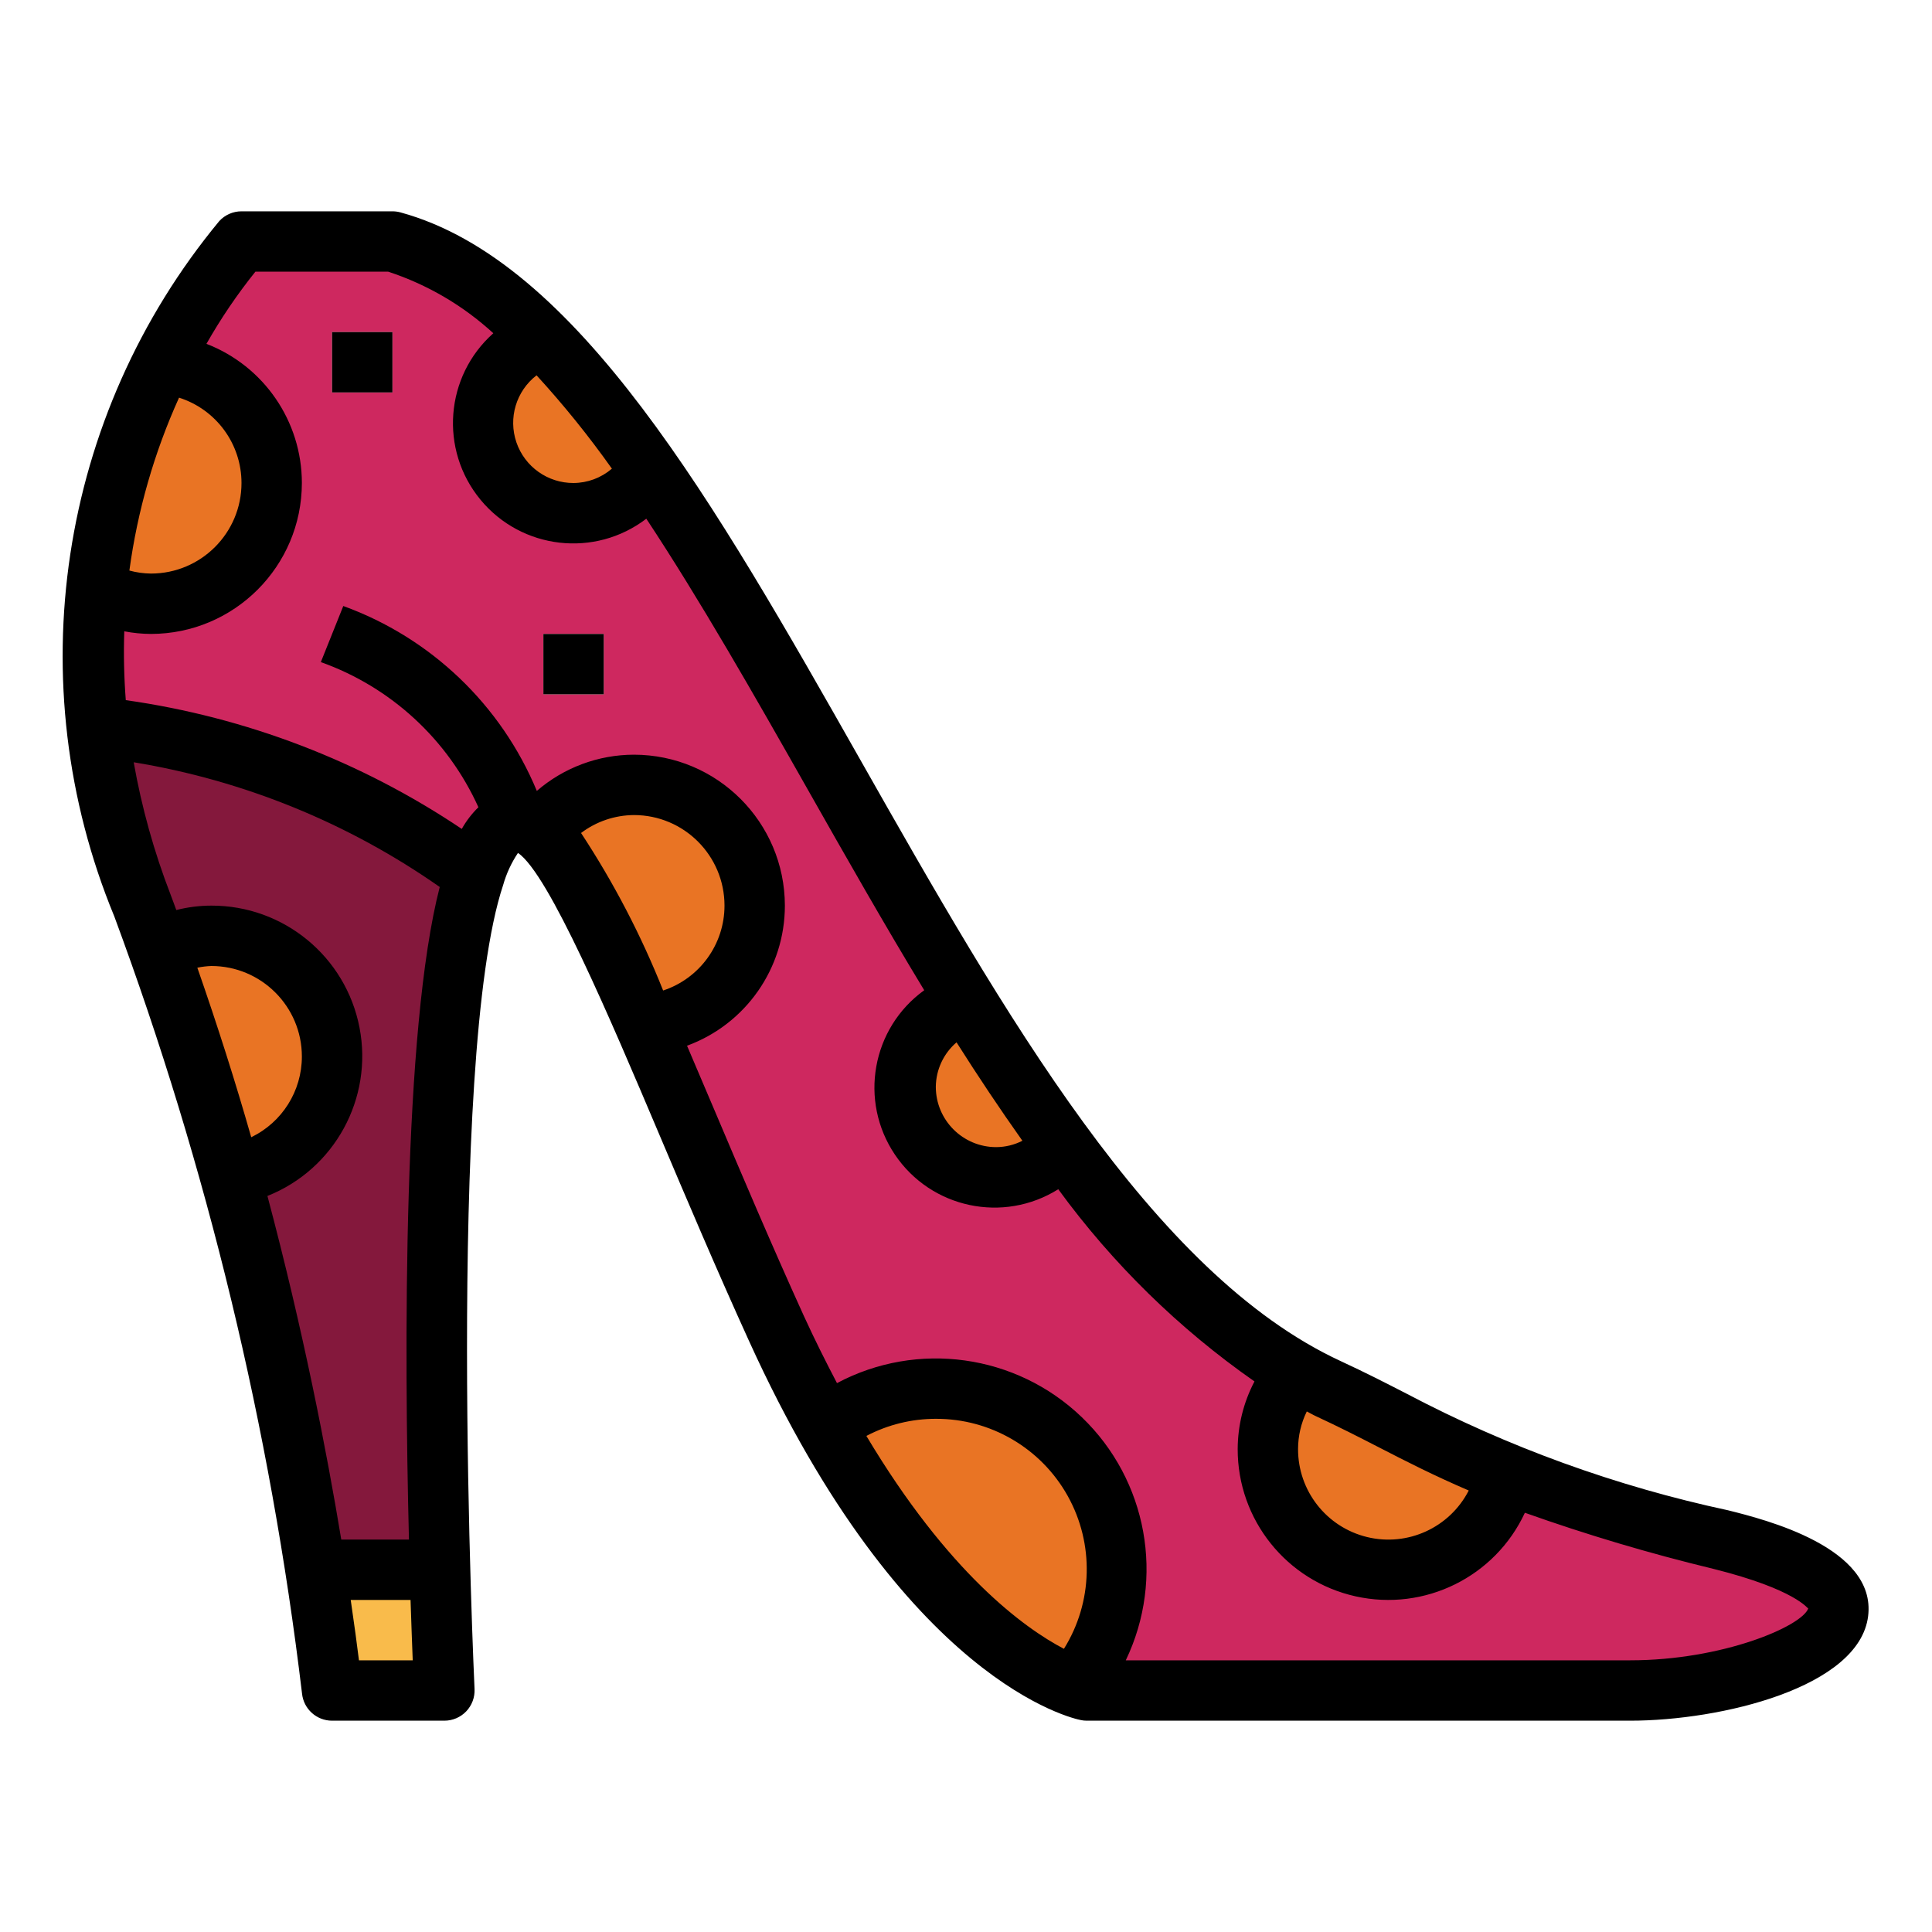
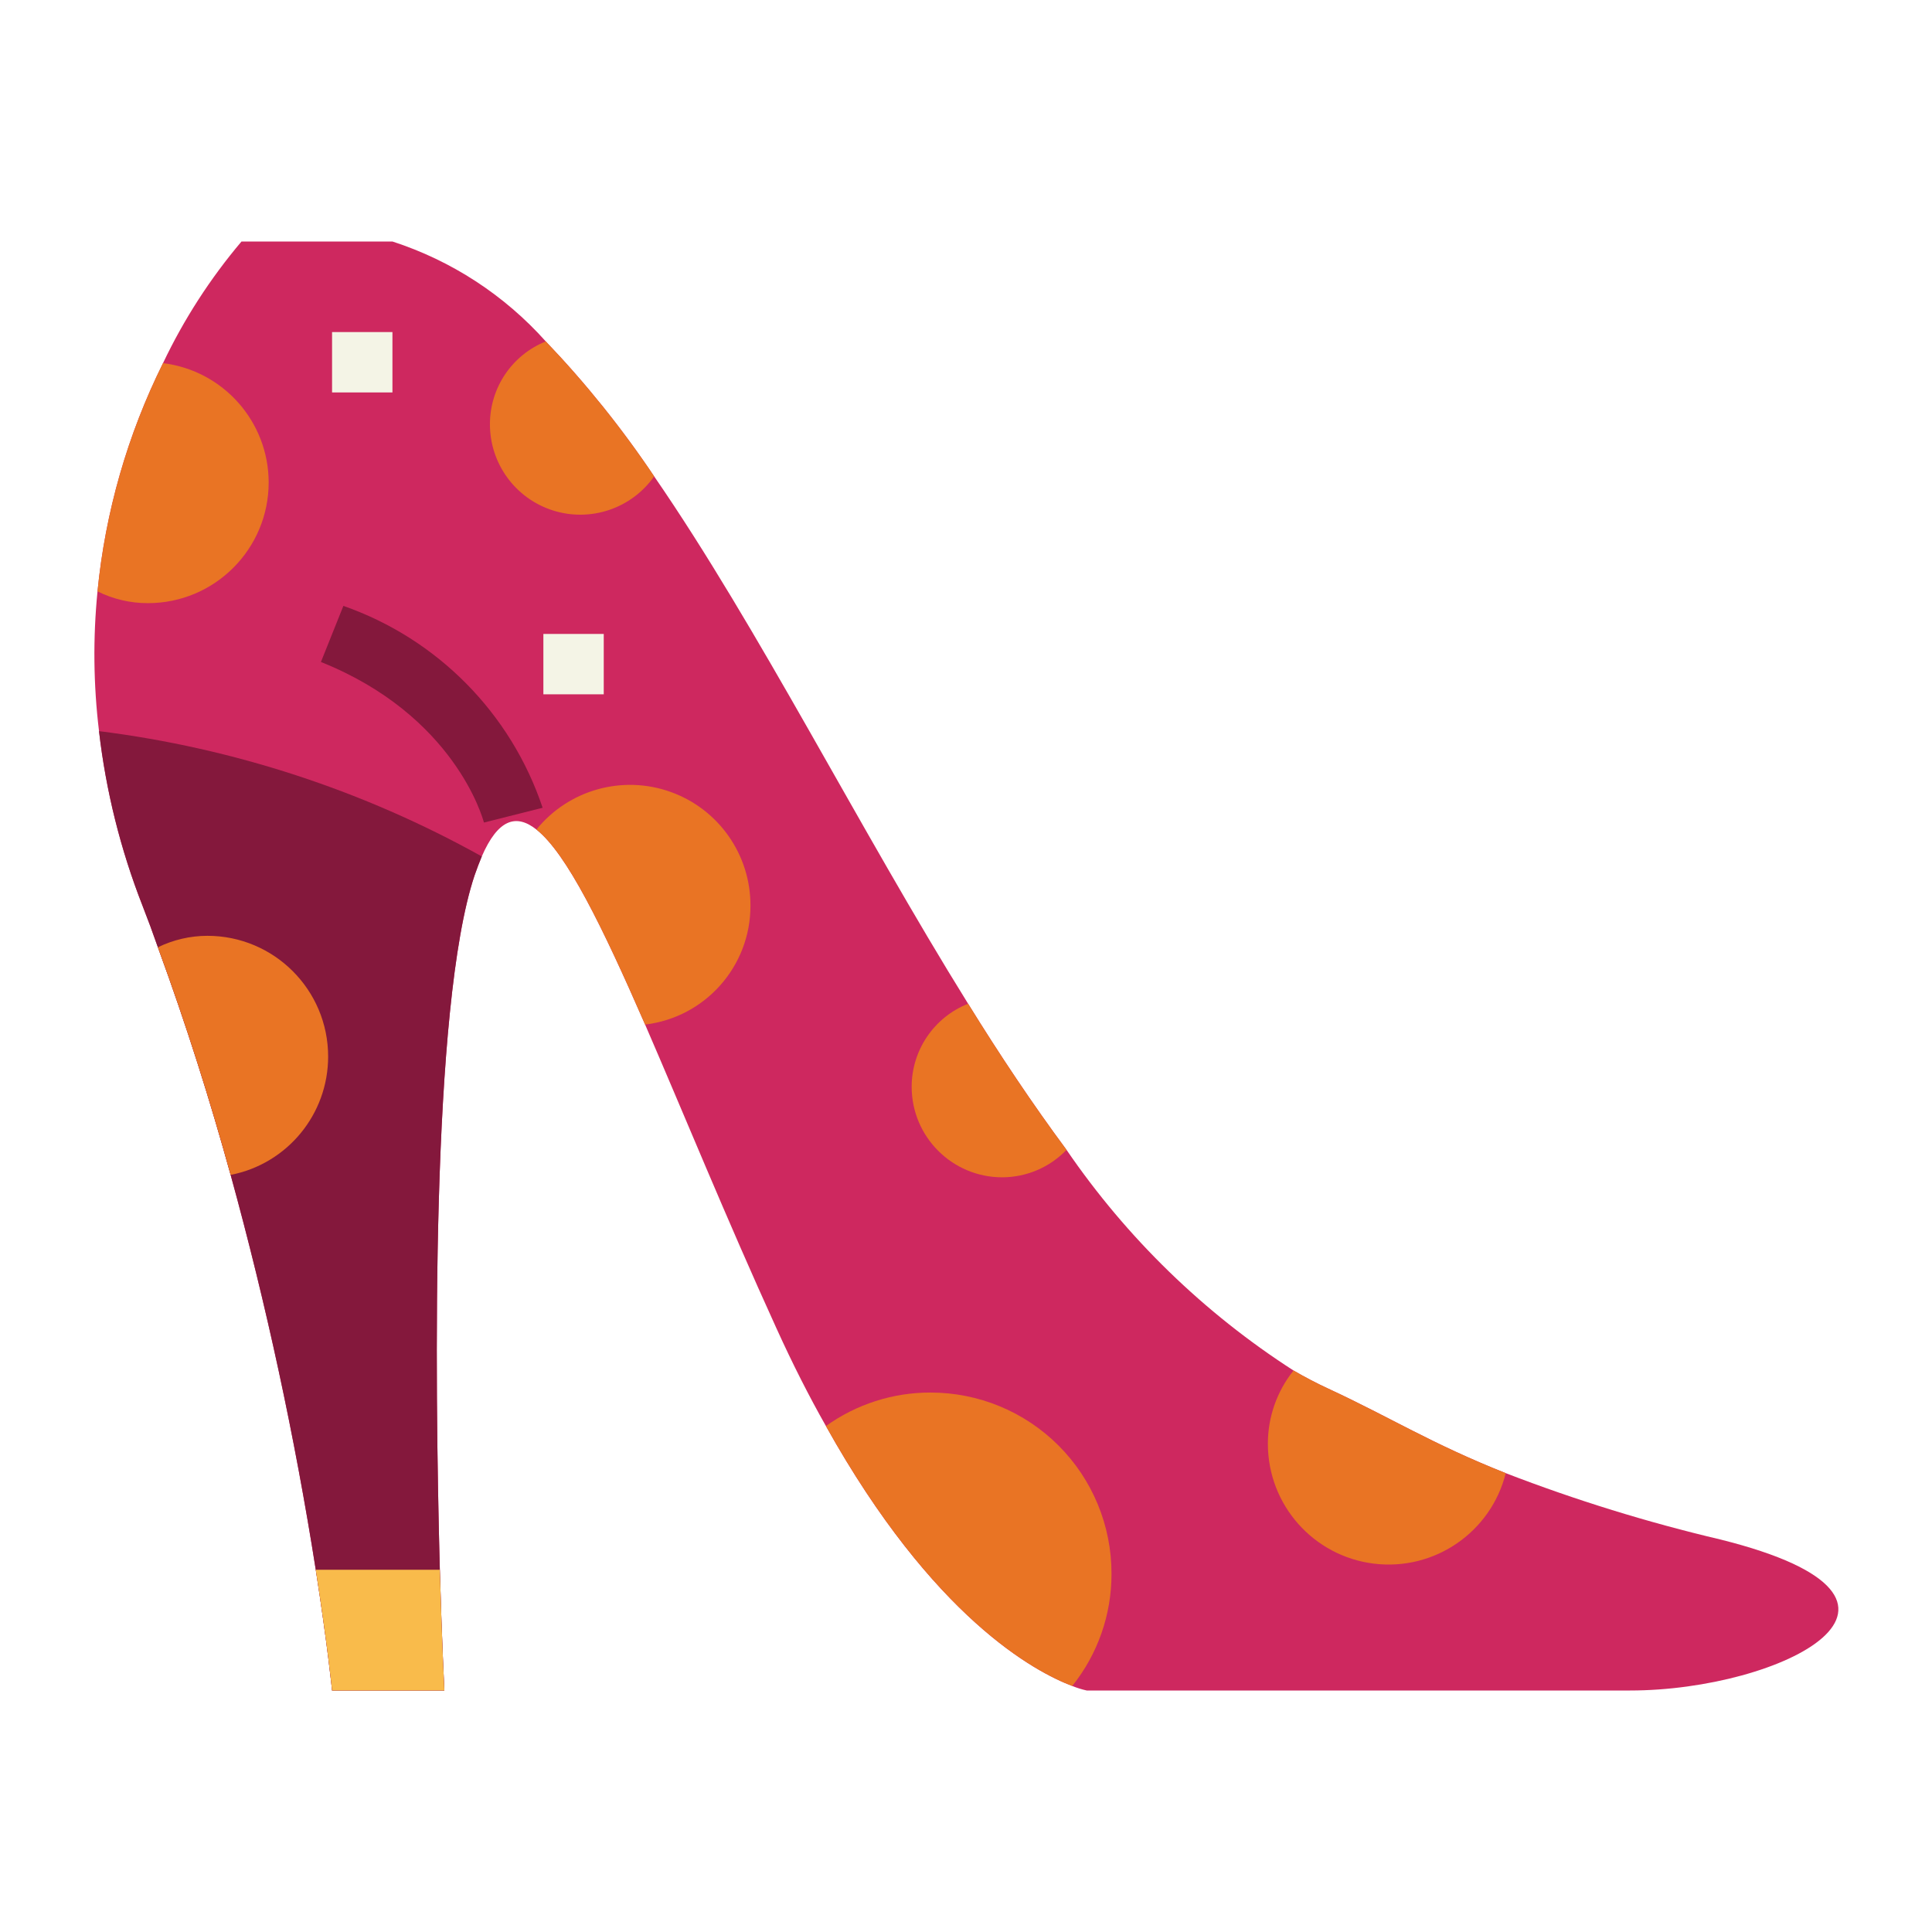
<svg xmlns="http://www.w3.org/2000/svg" height="512" viewBox="0 0 64 64" width="512">
-   <g id="Filled_outline" data-name="Filled outline">
-     <path d="m54 56h-18s-5.282-1-10.282-12-8-21-10-15-1 27-1 27h-3.718a112.58 112.58 0 0 0 -6.28-26 21.785 21.785 0 0 1 3.28-22h5c11 3 18 32 31 38 3.457 1.6 5 3 13 5s2 5-3 5z" fill="#ce285f" />
-     <path d="m15.725 28.981a25.714 25.714 0 0 0 -12.471-4.9 23.808 23.808 0 0 0 1.466 5.919 112.58 112.58 0 0 1 6.28 26h3.72s-1-21 1-27z" fill="#84183c" />
-     <g fill="#e97424">
-       <path d="m17.968 11.194a2.994 2.994 0 1 0 3.569 4.393 32.556 32.556 0 0 0 -3.569-4.393z" />
-       <path d="m5.387 12.039a21.926 21.926 0 0 0 -2.163 7.528 3.985 3.985 0 1 0 2.163-7.528z" />
-       <path d="m21 26a3.978 3.978 0 0 0 -3.145 1.555c.985.861 2.144 3.237 3.524 6.407a3.99 3.99 0 0 0 -.379-7.962z" />
-       <path d="m7 31a3.96 3.96 0 0 0 -1.75.419c.932 2.558 1.723 5.1 2.392 7.516a3.993 3.993 0 0 0 -.642-7.935z" />
-       <path d="m35.579 55.872a5.994 5.994 0 0 0 -8.225-8.629c3.615 6.462 7.059 8.205 8.225 8.629z" />
-       <path d="m32.023 33.177a2.991 2.991 0 1 0 3.216 4.8c-1.107-1.499-2.174-3.121-3.216-4.8z" />
-       <path d="m44 46c-.357-.165-.708-.354-1.056-.552a3.959 3.959 0 0 0 -.944 2.552 4 4 0 0 0 7.916.814c-2.468-.981-3.857-1.864-5.916-2.814z" />
-     </g>
-     <path d="m11 56h3.72s-.075-1.585-.143-4h-4.117c.391 2.5.54 4 .54 4z" fill="#f9bb4b" />
-     <path d="m11 11h2v2h-2z" fill="#f4f4e6" />
-     <path d="m18 21h2v2h-2z" fill="#f4f4e6" />
-     <path d="m57.243 50.03a41.5 41.5 0 0 1 -10.643-3.86c-.692-.356-1.387-.712-2.18-1.078-6.26-2.892-11.167-11.541-15.913-19.908-4.827-8.512-9.386-16.551-15.244-18.149a1.016 1.016 0 0 0 -.263-.035h-5a1 1 0 0 0 -.736.323 22.6 22.6 0 0 0 -3.477 23.036 112.582 112.582 0 0 1 6.218 25.741 1 1 0 0 0 .995.9h3.72a1 1 0 0 0 1-1.048c-.01-.208-.971-20.881.948-26.636a3.729 3.729 0 0 1 .491-1.062c1.021.693 3.049 5.477 4.691 9.352.882 2.082 1.882 4.44 2.959 6.808 5.155 11.342 10.77 12.524 11.006 12.568a.969.969 0 0 0 .185.018h18c3.008 0 7.593-1.1 7.884-3.464.281-2.275-3.424-3.202-4.641-3.506zm-11.557-2.081c.9.464 1.822.934 2.968 1.426a2.992 2.992 0 0 1 -5.654-1.375 2.832 2.832 0 0 1 .289-1.244c.1.048.193.107.292.152.766.354 1.436.697 2.105 1.041zm-14-13.421q1.068 1.688 2.182 3.261a1.926 1.926 0 0 1 -.868.211 2 2 0 0 1 -2-2 1.966 1.966 0 0 1 .688-1.472zm-11.419-19a1.967 1.967 0 0 1 -1.267.472 1.991 1.991 0 0 1 -1.226-3.567 31.829 31.829 0 0 1 2.495 3.091zm-14.336-2.355a2.967 2.967 0 0 1 2.069 2.827 3 3 0 0 1 -3 3 2.819 2.819 0 0 1 -.714-.1 20.6 20.6 0 0 1 1.645-5.727zm.606 18.883a2.814 2.814 0 0 1 .463-.056 3 3 0 0 1 3 3 2.966 2.966 0 0 1 -1.678 2.672c-.522-1.831-1.122-3.716-1.785-5.616zm2.322 7.562a4.986 4.986 0 0 0 -1.859-9.618 4.746 4.746 0 0 0 -1.16.146c-.063-.169-.122-.337-.187-.505a23.491 23.491 0 0 1 -1.224-4.39 24.639 24.639 0 0 1 10.138 4.132c-1.224 4.723-1.178 15.285-1.02 21.617h-2.242c-.484-2.928-1.261-6.932-2.446-11.382zm3.032 15.382c-.06-.486-.152-1.175-.273-2h1.982c.026.806.052 1.488.072 2zm7.357-27.406a2.938 2.938 0 0 1 1.752-.594 3 3 0 0 1 3 3 2.962 2.962 0 0 1 -2.033 2.812 29.026 29.026 0 0 0 -2.719-5.218zm9.452 19.973a4.934 4.934 0 0 1 2.3-.567 4.981 4.981 0 0 1 4.244 7.619c-1.314-.687-3.829-2.507-6.544-7.052zm25.3 7.433h-16.707a6.979 6.979 0 0 0 -9.567-9.183c-.366-.7-.732-1.426-1.1-2.231-1.066-2.345-2.06-4.69-2.937-6.76-.329-.776-.636-1.5-.93-2.185a4.943 4.943 0 0 0 3.241-4.641 5.006 5.006 0 0 0 -5-5 4.932 4.932 0 0 0 -3.217 1.2 11.008 11.008 0 0 0 -6.411-6.125l-.744 1.858a9.067 9.067 0 0 1 5.22 4.808 3.15 3.15 0 0 0 -.551.718 26.69 26.69 0 0 0 -11.13-4.266 20.692 20.692 0 0 1 -.05-2.28 4.767 4.767 0 0 0 .883.087 5.006 5.006 0 0 0 5-5 4.945 4.945 0 0 0 -3.161-4.61 18 18 0 0 1 1.621-2.39h4.4a9.557 9.557 0 0 1 3.482 2.039 3.985 3.985 0 0 0 5.068 6.144c1.784 2.7 3.551 5.8 5.357 8.987 1.262 2.227 2.537 4.471 3.849 6.633a3.976 3.976 0 0 0 4.44 6.592 27.661 27.661 0 0 0 6.5 6.367 4.858 4.858 0 0 0 -.556 2.238 4.989 4.989 0 0 0 9.514 2.112 62.08 62.08 0 0 0 6.243 1.858c2.753.689 3.12 1.327 3.144 1.311-.212.592-2.835 1.719-5.901 1.719z" />
-     <path d="m11 11h2v2h-2z" />
-     <path d="m18 21h2v2h-2z" />
+   <path d="m54 56h-18a2.892 2.892 0 0 1 -.48-.15c-1.22-.46-4.61-2.25-8.16-8.61-.55-.97-1.1-2.05-1.64-3.24-1.66-3.64-3.1-7.18-4.35-10.06-1.42-3.26-2.6-5.67-3.6-6.46-.68-.54-1.28-.33-1.81.89q-.12.285-.24.63c-1.45 4.35-1.32 16.6-1.15 23 .07 2.42.15 4 .15 4h-3.72s-.15-1.5-.54-4a119.511 119.511 0 0 0 -2.82-13.08c-.67-2.43-1.47-4.98-2.41-7.54q-.24-.69-.51-1.38a23.152 23.152 0 0 1 -1.44-5.78 21.2 21.2 0 0 1 -.05-4.63 21.813 21.813 0 0 1 2.17-7.56 18.605 18.605 0 0 1 2.6-4.03h5a11.612 11.612 0 0 1 5.08 3.31 33.352 33.352 0 0 1 3.59 4.47c3.46 5.02 6.77 11.63 10.4 17.47 1.05 1.7 2.14 3.33 3.26 4.84a26.433 26.433 0 0 0 7.52 7.31c.38.22.76.42 1.15.6 2.05.95 3.43 1.83 5.88 2.8a54.353 54.353 0 0 0 7.12 2.2c8 2 2 5-3 5z" fill="#ce285f" />
+   <path d="m15.72 29c-1.45 4.35-1.32 16.6-1.15 23 .07 2.42.15 4 .15 4h-3.72s-.15-1.5-.54-4a119.511 119.511 0 0 0 -2.82-13.08c-.67-2.43-1.47-4.98-2.41-7.54q-.24-.69-.51-1.38a23.152 23.152 0 0 1 -1.44-5.78 35.029 35.029 0 0 1 12.68 4.15q-.12.285-.24.63z" fill="#84183c" />
+   <g fill="#e97424">
+     <path d="m21.67 15.78a2.993 2.993 0 0 1 -5.44-1.73 2.95 2.95 0 0 1 1.85-2.74 33.352 33.352 0 0 1 3.59 4.47z" />
+     <path d="m8.9 15.98a4 4 0 0 1 -4 4 3.732 3.732 0 0 1 -1.67-.39 21.813 21.813 0 0 1 2.17-7.56 3.987 3.987 0 0 1 3.5 3.95z" />
+     <path d="m24.86 30a3.961 3.961 0 0 1 -3.49 3.94c-1.42-3.26-2.6-5.67-3.6-6.46a3.989 3.989 0 0 1 7.09 2.52z" />
+     <path d="m10.87 35a3.993 3.993 0 0 1 -3.23 3.92c-.67-2.43-1.47-4.98-2.41-7.54a3.764 3.764 0 0 1 1.64-.38 4 4 0 0 1 4 4z" />
+     <path d="m36.82 52.13a5.922 5.922 0 0 1 -1.3 3.72c-1.22-.46-4.61-2.25-8.16-8.61a5.923 5.923 0 0 1 3.46-1.11 5.992 5.992 0 0 1 6 6z" />
+     <path d="m35.33 38.09a2.961 2.961 0 0 1 -2.13.91 3 3 0 0 1 -3-3 2.961 2.961 0 0 1 1.87-2.75c1.05 1.7 2.14 3.33 3.26 4.84z" />
+     <path d="m49.88 48.8a4 4 0 0 1 -7.88-.97 3.877 3.877 0 0 1 .85-2.43c.38.22.76.42 1.15.6 2.05.95 3.43 1.83 5.88 2.8z" />
  </g>
+   <path d="m16.031 27.248c-.037-.144-.978-3.55-5.4-5.319l.744-1.858a10.676 10.676 0 0 1 6.6 6.687z" fill="#84183c" />
+   <path d="m14.72 56h-3.72s-.15-1.5-.54-4h4.11c.07 2.42.15 4 .15 4z" fill="#f9bb4b" />
+   <path d="m11 11h2v2h-2z" fill="#f4f4e6" />
+   <path d="m18 21h2v2h-2z" fill="#f4f4e6" />
</svg>
